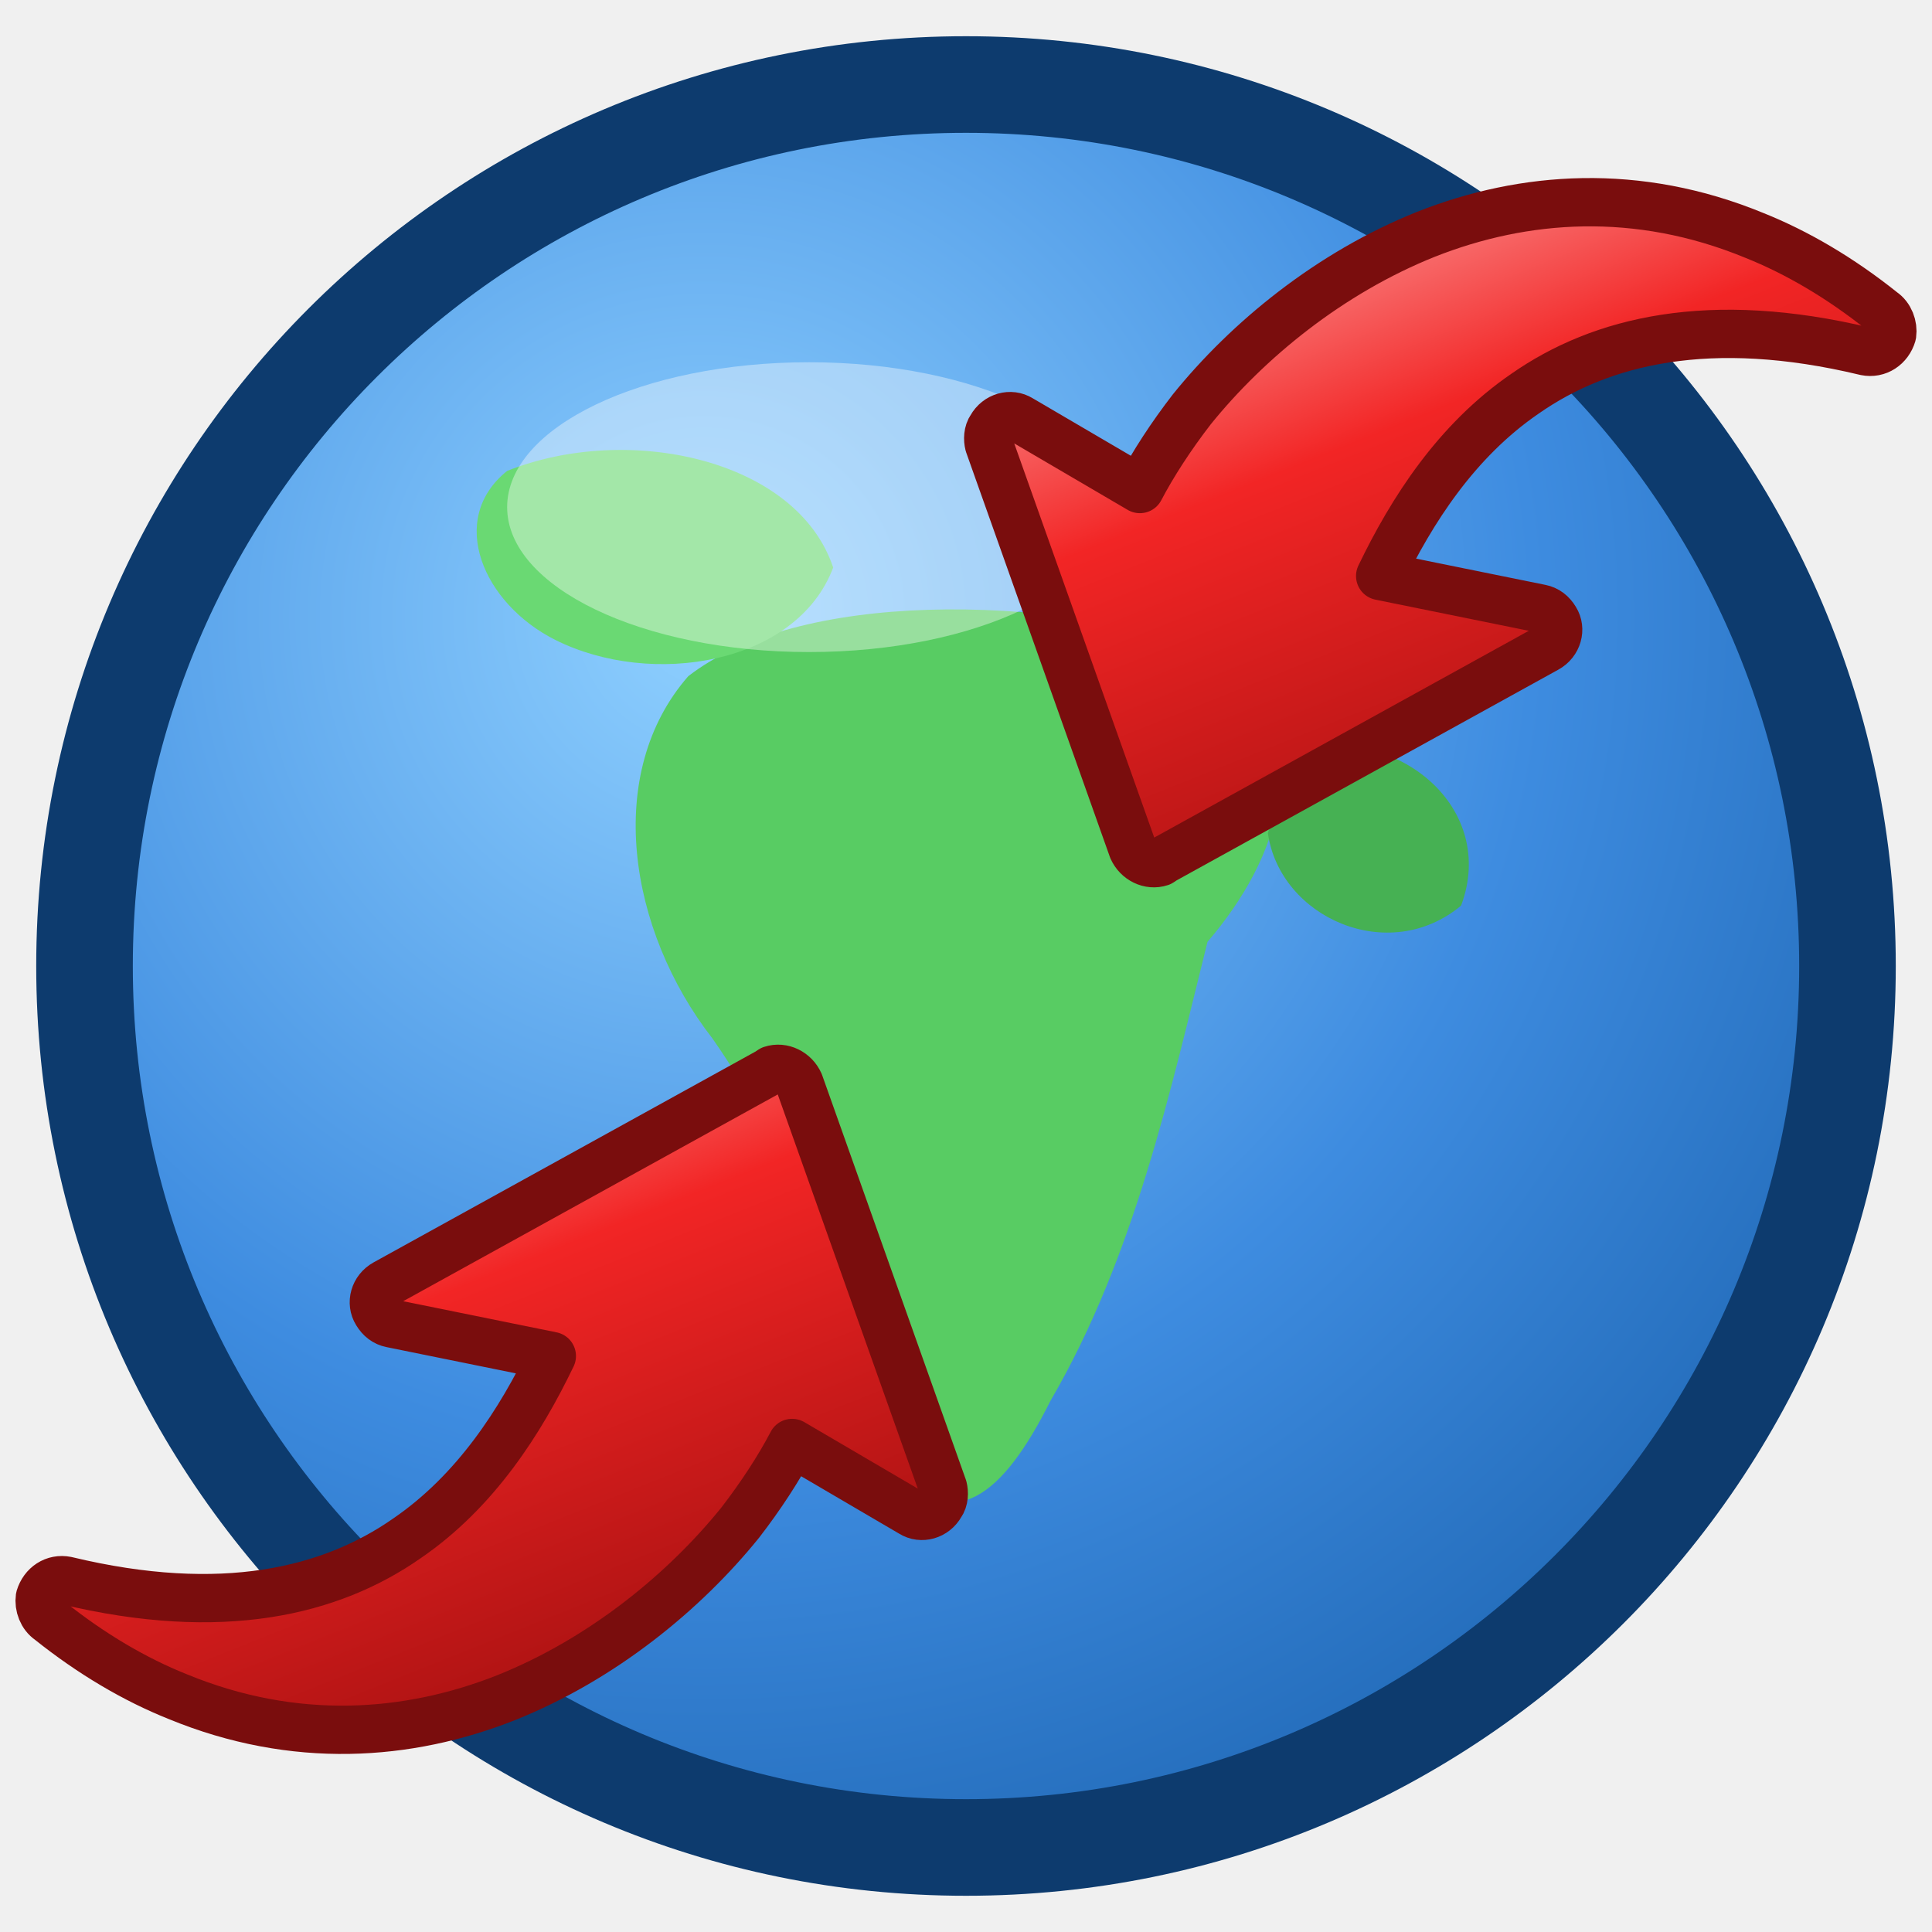
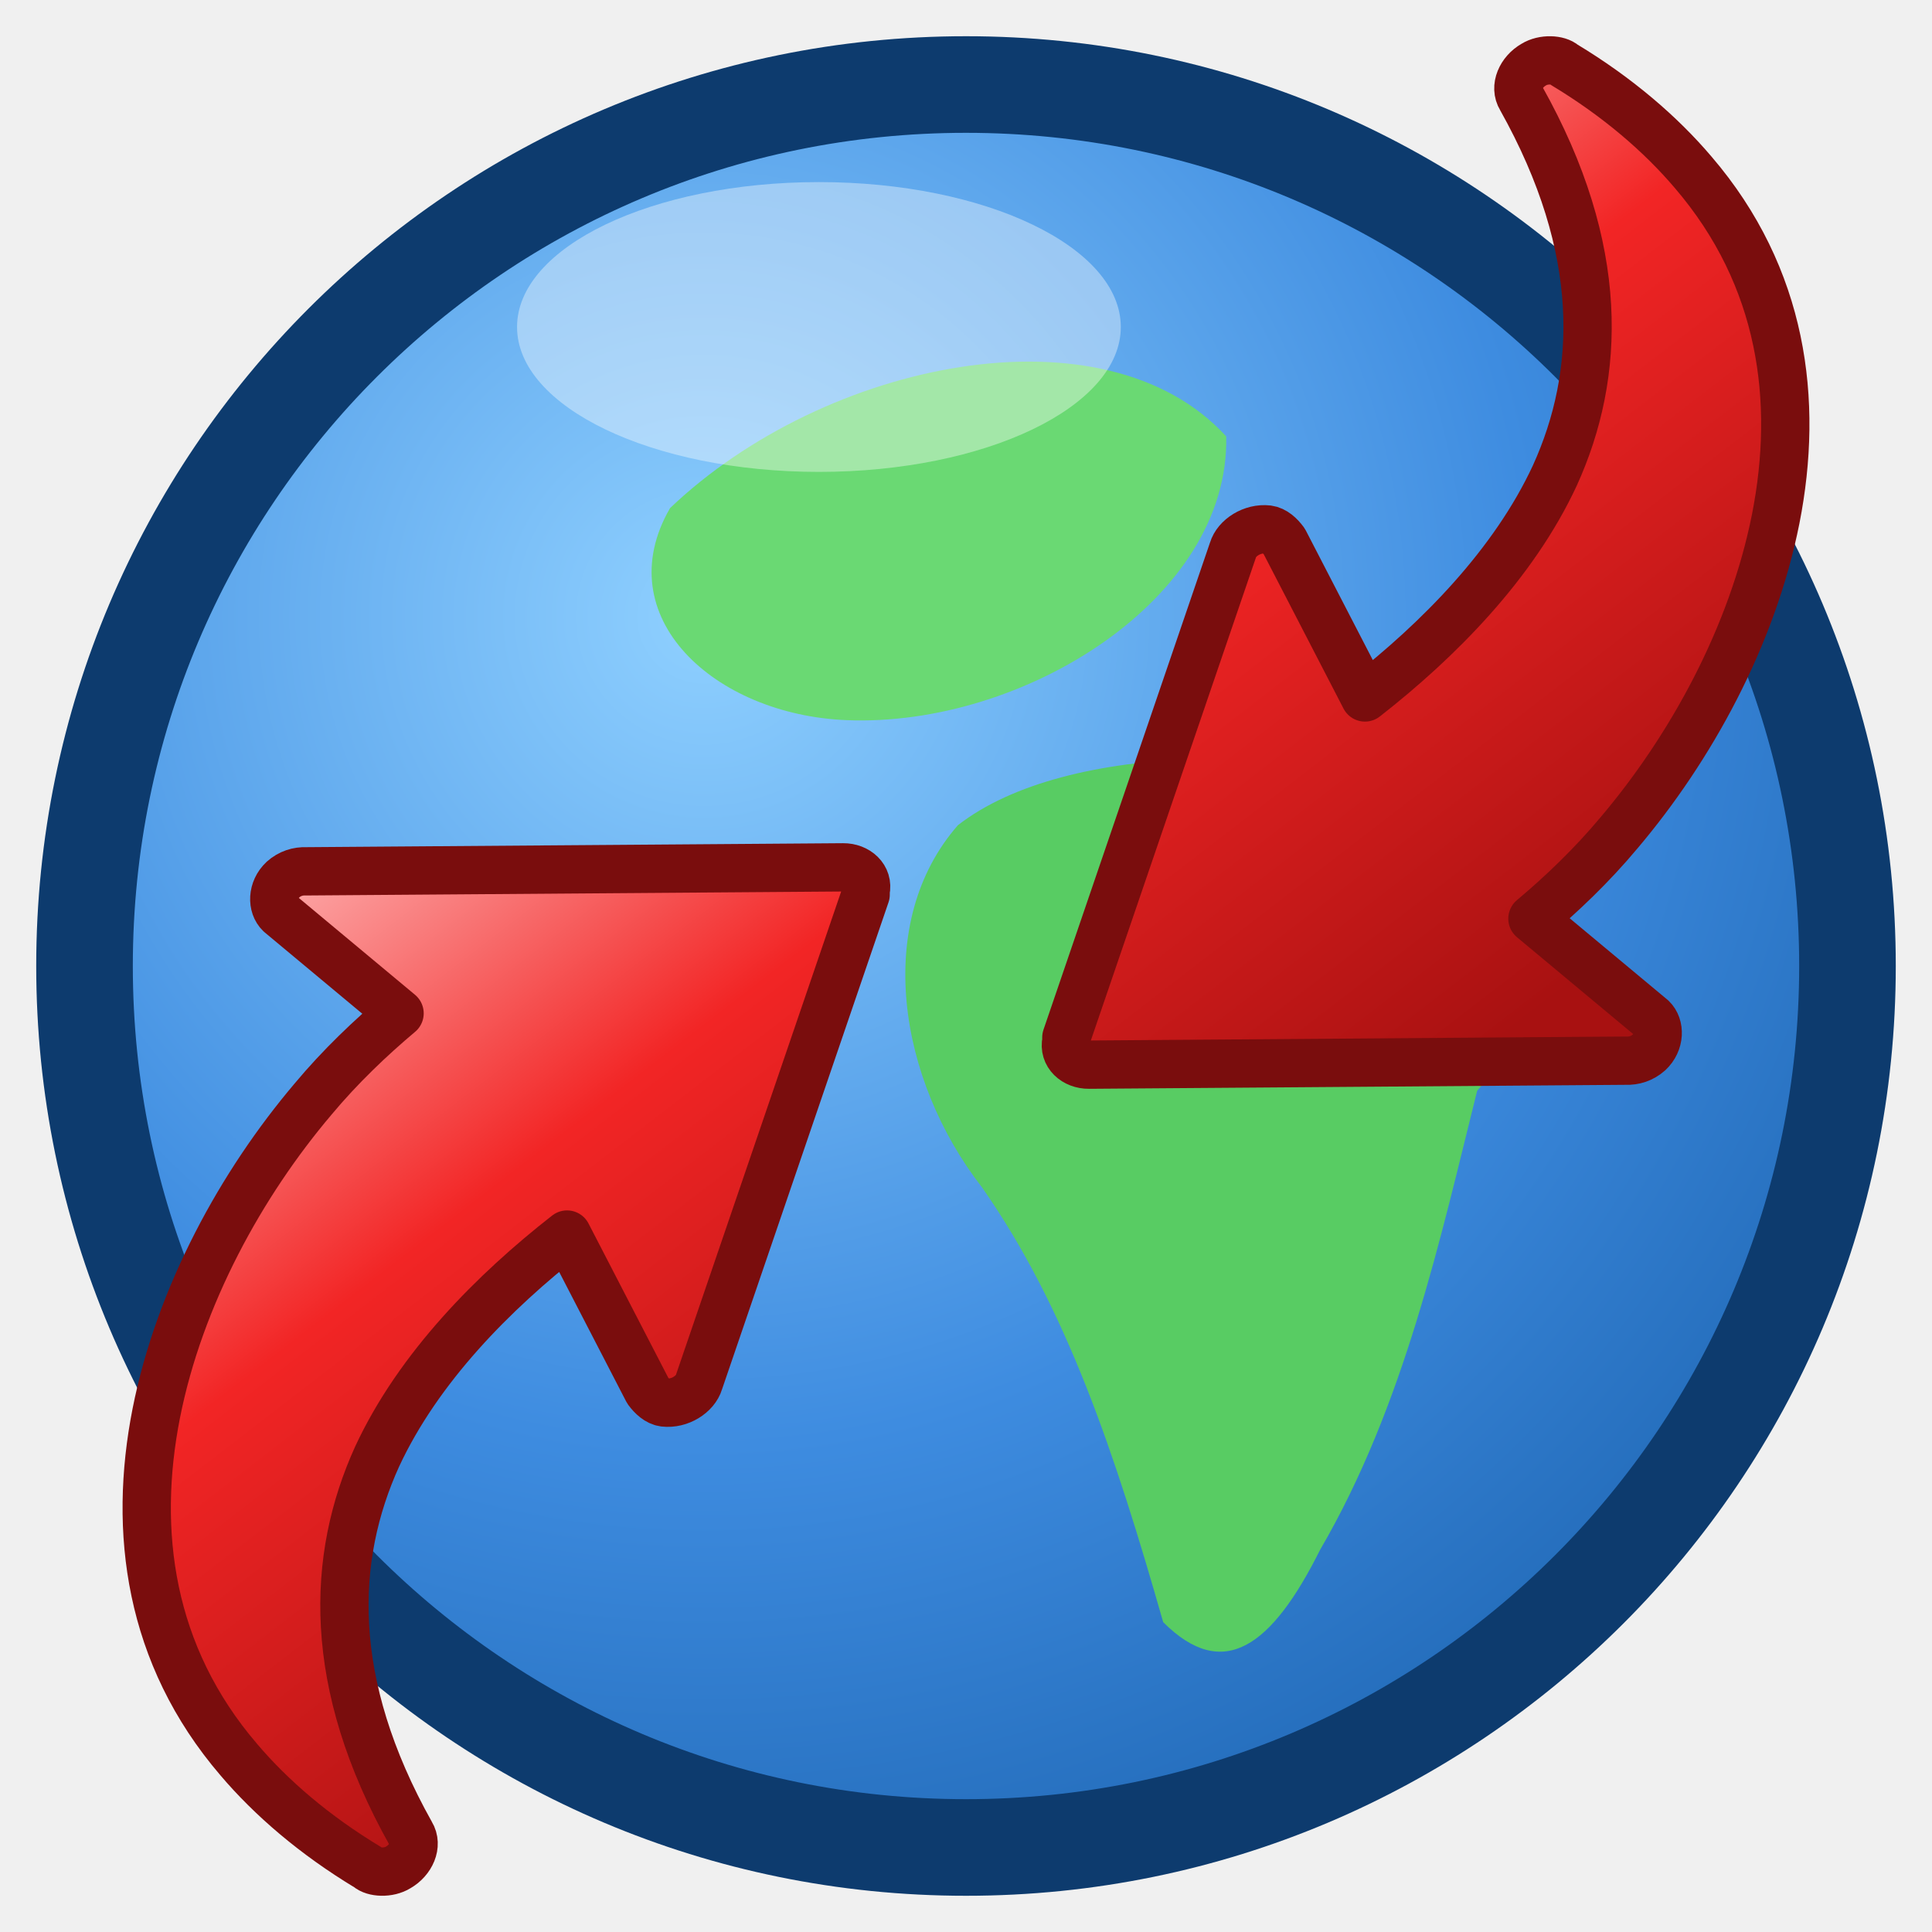
<svg xmlns="http://www.w3.org/2000/svg" viewBox="0 0 16 16">
  <defs>
    <radialGradient id="sea" cx="0.35" cy="0.3" r="0.95">
      <stop offset="0" stop-color="#8fd0ff" />
      <stop offset="0.5" stop-color="#3e8ce0" />
      <stop offset="1" stop-color="#1156a0" />
    </radialGradient>
    <linearGradient id="arr_base" x1="0" y1="0" x2="0.55" y2="1">
      <stop offset="0" stop-color="#ffc9c9" />
      <stop offset="0.45" stop-color="#f22525" />
      <stop offset="1" stop-color="#a81111" />
    </linearGradient>
  </defs>
  <circle cx="8" cy="8" r="7.3" fill="url(#sea)" stroke="#0d3b6e" stroke-width="0.8" />
-   <path d="M5.7 5.6 C6.6 4.9 8.6 4.9 10.2 5.4 C10.9 6.2 10.6 7.1 10.0 7.8 C9.7 9.0 9.4 10.4 8.7 11.6 C8.3 12.4 7.9 12.7 7.4 12.2 C7.0 10.8 6.6 9.6 5.9 8.6 C5.2 7.7 5.0 6.4 5.7 5.6 Z" fill="#58cc63" />
-   <path d="M4.2 3.9 C5.2 3.5 6.6 3.8 6.9 4.7 C6.6 5.5 5.4 5.7 4.6 5.3 C4.0 5.0 3.7 4.3 4.2 3.9 Z" fill="#6ad973" />
-   <path d="M10.7 6.2 C11.6 6.0 12.4 6.7 12.1 7.5 C11.5 8.0 10.6 7.6 10.5 6.9 Z" fill="#46b153" />
-   <ellipse cx="6.7" cy="4.2" rx="2.5" ry="1.2" fill="#ffffff" opacity="0.38" />
-   <path d="M 4.57 11.23 L 3.24 10.96 C 3.19 10.95 3.15 10.92 3.12 10.87 C 3.07 10.79 3.1 10.68 3.19 10.63 L 6.36 8.88 L 6.39 8.86 C 6.48 8.83 6.58 8.88 6.62 8.97 L 7.81 12.32 C 7.82 12.36 7.82 12.42 7.79 12.46 C 7.74 12.55 7.63 12.58 7.55 12.53 L 6.56 11.95 C 6.45 12.16 6.3 12.39 6.13 12.61 C 5.67 13.18 4.99 13.74 4.19 14.06 C 3.38 14.38 2.44 14.45 1.47 14.05 C 1.12 13.91 0.76 13.7 0.41 13.42 C 0.35 13.38 0.32 13.3 0.33 13.23 C 0.36 13.13 0.45 13.07 0.55 13.09 C 1.84 13.4 2.74 13.18 3.37 12.74 C 3.94 12.35 4.31 11.77 4.57 11.23 Z" fill="url(#arr_base)" stroke="#7a0d0d" stroke-width="0.4" stroke-linejoin="round" />
-   <path d="M 11.43 4.77 L 12.76 5.04 C 12.81 5.05 12.85 5.08 12.88 5.13 C 12.93 5.21 12.9 5.32 12.81 5.37 L 9.64 7.12 L 9.61 7.14 C 9.52 7.17 9.42 7.12 9.38 7.03 L 8.19 3.68 C 8.18 3.64 8.18 3.58 8.21 3.54 C 8.26 3.45 8.37 3.42 8.45 3.47 L 9.44 4.05 C 9.55 3.84 9.7 3.61 9.87 3.39 C 10.33 2.82 11.01 2.26 11.81 1.94 C 12.62 1.62 13.56 1.55 14.53 1.95 C 14.88 2.09 15.24 2.3 15.59 2.58 C 15.65 2.62 15.68 2.7 15.67 2.77 C 15.64 2.87 15.55 2.93 15.45 2.91 C 14.16 2.6 13.26 2.82 12.63 3.26 C 12.06 3.65 11.69 4.23 11.43 4.77 Z" fill="url(#arr_base)" stroke="#7a0d0d" stroke-width="0.4" stroke-linejoin="round" />
+   <path d="M 7.933 6.834 C 8.833 6.134 10.833 6.134 12.433 6.634 C 13.133 7.434 12.833 8.334 12.233 9.034 C 11.933 10.234 11.633 11.634 10.933 12.834 C 10.533 13.634 10.133 13.934 9.633 13.434 C 9.233 12.034 8.833 10.834 8.133 9.834 C 7.433 8.934 7.233 7.634 7.933 6.834 Z" fill="#58cc63" />
+   <path d="M 5.549 4.208 C 6.83 2.986 9.148 2.512 10.155 3.614 C 10.185 4.958 8.477 6.023 7.012 5.964 C 5.914 5.92 5.029 5.107 5.549 4.208 Z" fill="#6ad973" />
+   <path d="M 10.7 6.2 C 11.6 6.0 12.4 6.7 12.1 7.5 C 11.5 8.0 10.6 7.6 10.5 6.9 Z" fill="#46b153" />
+   <ellipse cx="6.782" cy="2.708" rx="2.5" ry="1.2" fill="#ffffff" opacity="0.38" />
+   <path d="M 4.696 10.224 L 5.364 11.516 C 5.4 11.565 5.447 11.608 5.5 11.615 C 5.629 11.63 5.759 11.546 5.789 11.445 L 7.169 7.408 L 7.169 7.378 C 7.194 7.267 7.099 7.182 6.982 7.183 L 2.535 7.216 C 2.468 7.213 2.4 7.234 2.344 7.284 C 2.252 7.37 2.252 7.503 2.319 7.567 L 3.309 8.392 C 3.071 8.592 2.817 8.833 2.592 9.103 C 2.001 9.8 1.487 10.73 1.294 11.705 C 1.102 12.68 1.234 13.705 1.977 14.572 C 2.246 14.889 2.605 15.198 3.048 15.465 C 3.095 15.508 3.218 15.515 3.298 15.465 C 3.403 15.405 3.46 15.28 3.403 15.187 C 2.7 13.933 2.744 12.898 3.123 12.063 C 3.466 11.324 4.091 10.697 4.696 10.224 Z" fill="url(#arr_base)" stroke="#7a0d0d" stroke-width="0.4" stroke-linejoin="round" />
+   <path d="M 11.304 5.776 L 10.636 4.484 C 10.6 4.435 10.553 4.392 10.5 4.385 C 10.371 4.37 10.241 4.454 10.211 4.555 L 8.831 8.592 L 8.831 8.622 C 8.806 8.733 8.901 8.818 9.018 8.817 L 13.465 8.784 C 13.532 8.787 13.6 8.766 13.656 8.716 C 13.748 8.63 13.748 8.497 13.681 8.433 L 12.691 7.608 C 12.929 7.408 13.183 7.167 13.408 6.897 C 13.999 6.2 14.513 5.27 14.706 4.295 C 14.898 3.32 14.766 2.295 14.023 1.428 C 13.754 1.111 13.395 0.802 12.952 0.535 C 12.905 0.492 12.782 0.485 12.702 0.535 C 12.597 0.595 12.54 0.72 12.597 0.813 C 13.3 2.067 13.256 3.102 12.877 3.937 C 12.534 4.676 11.909 5.303 11.304 5.776 Z" fill="url(#arr_base)" stroke="#7a0d0d" stroke-width="0.4" stroke-linejoin="round" />
</svg>
